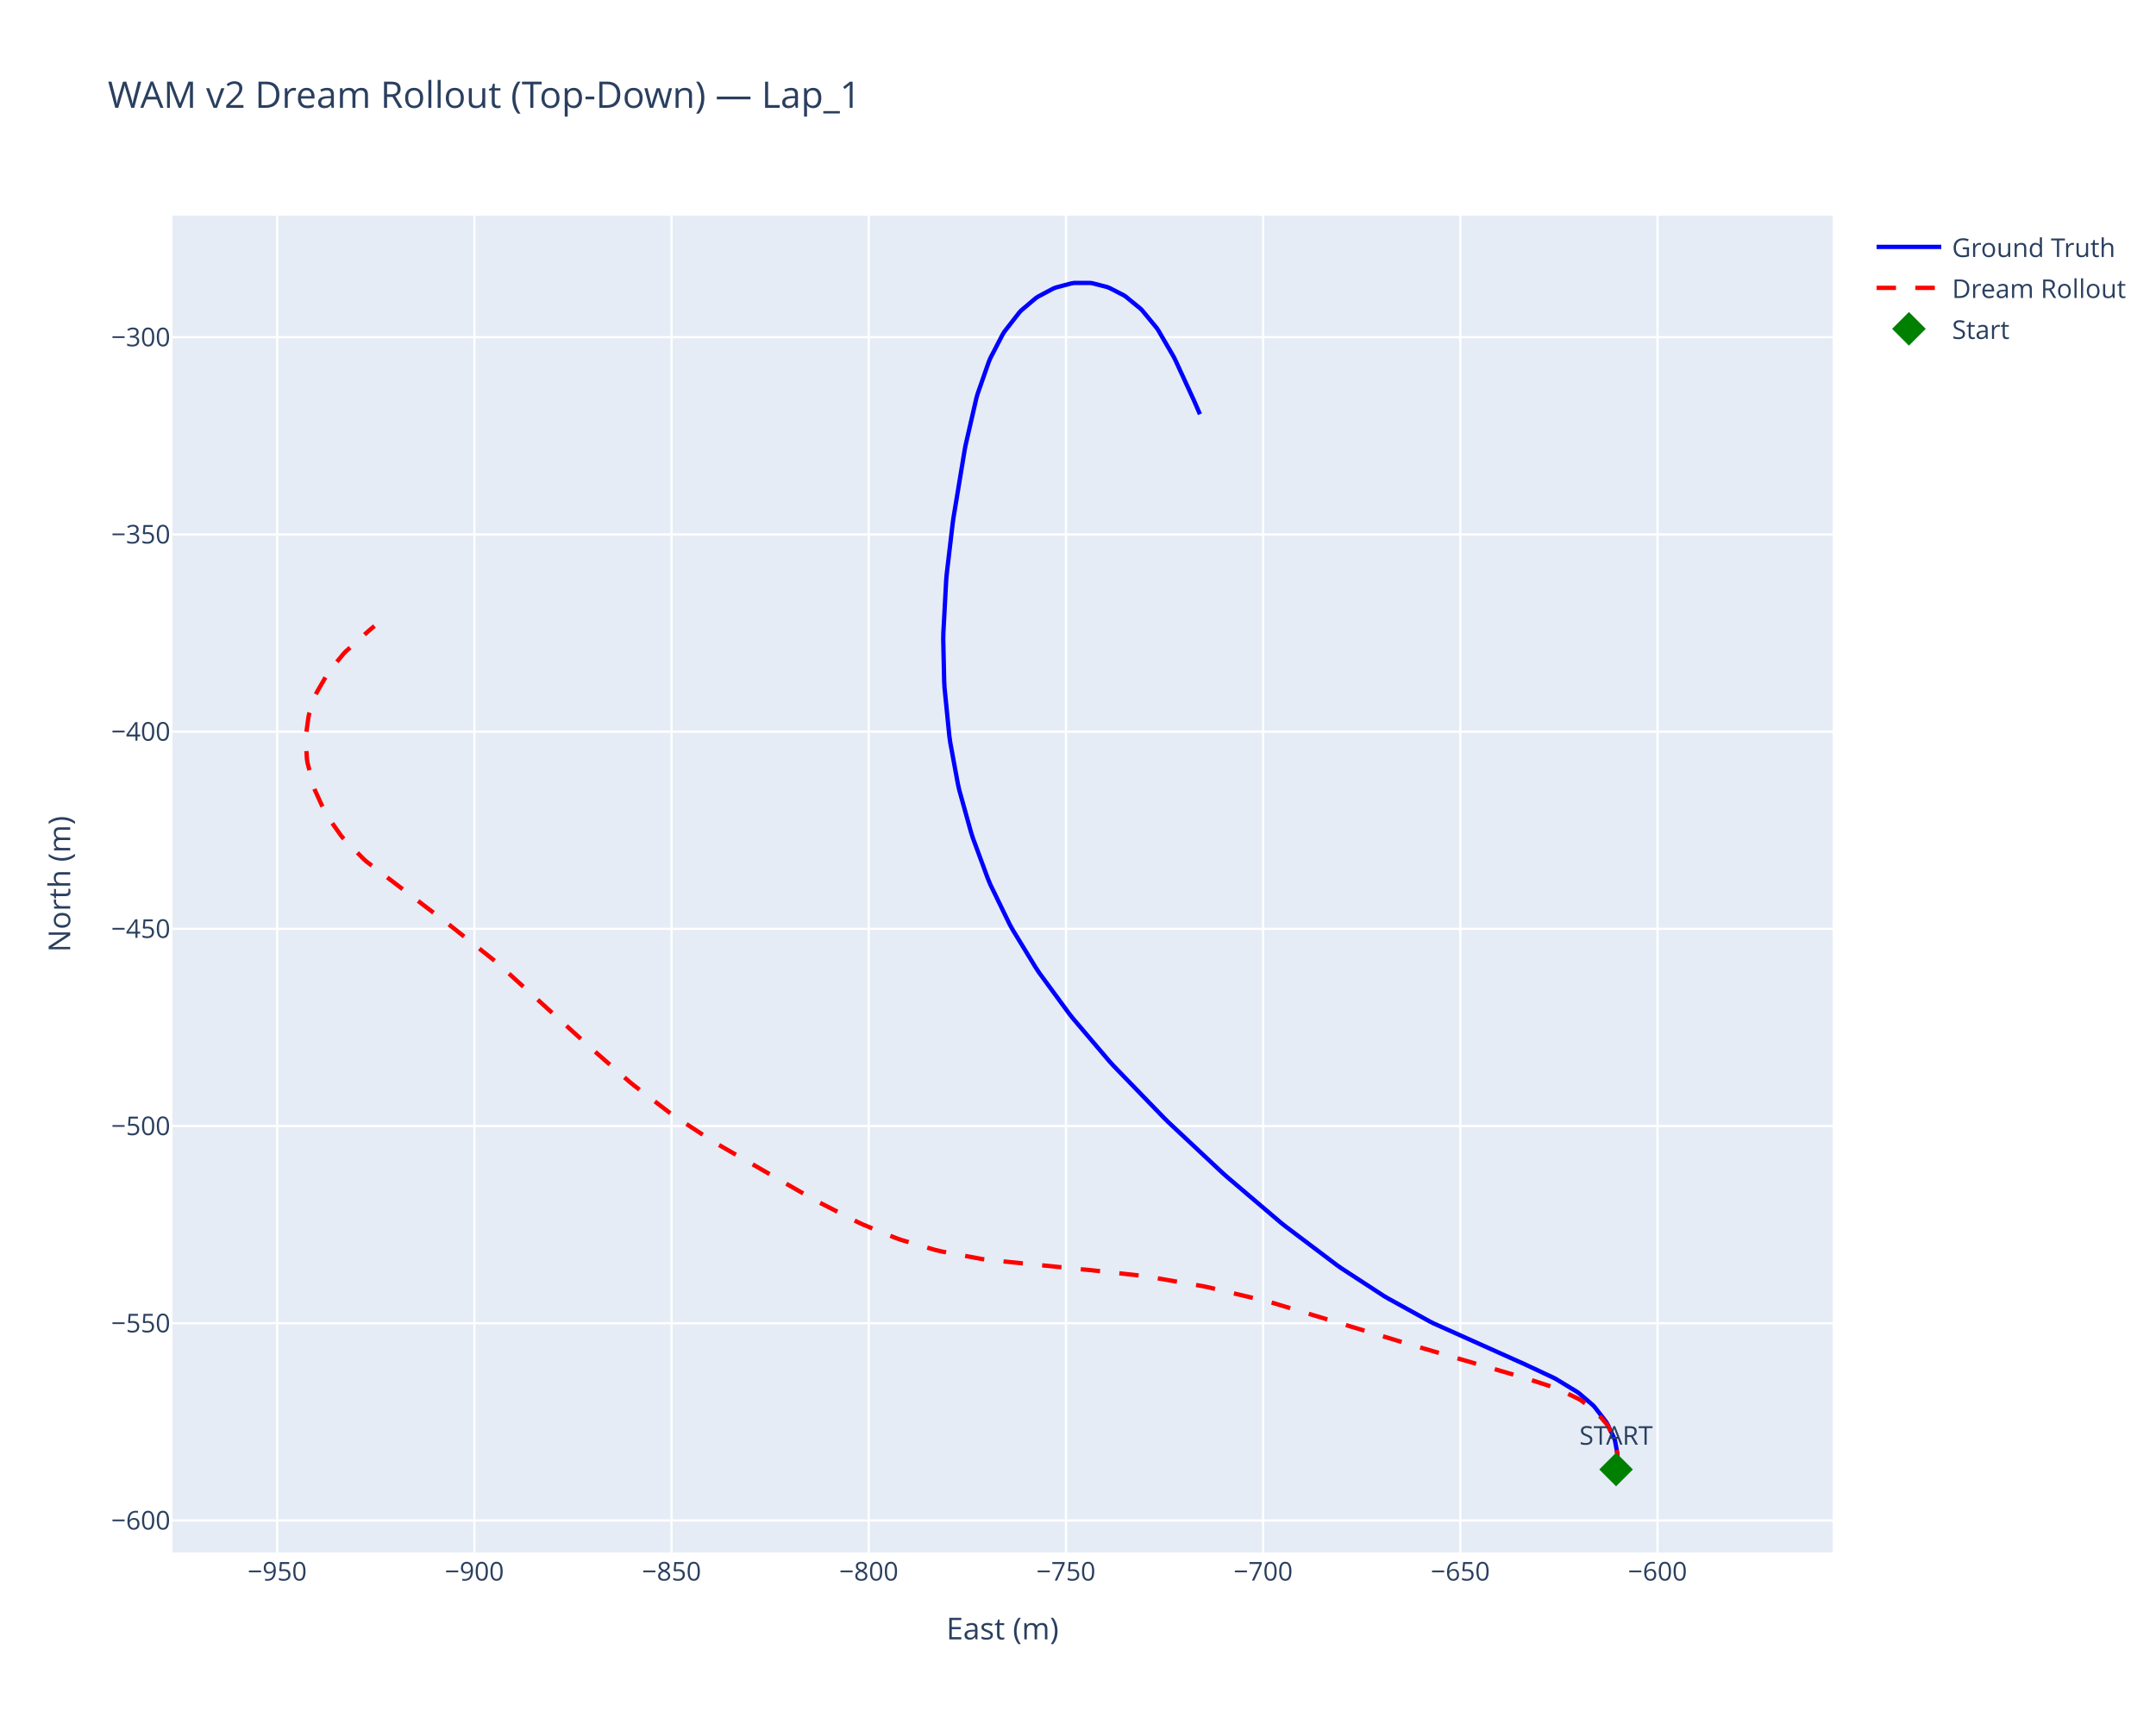
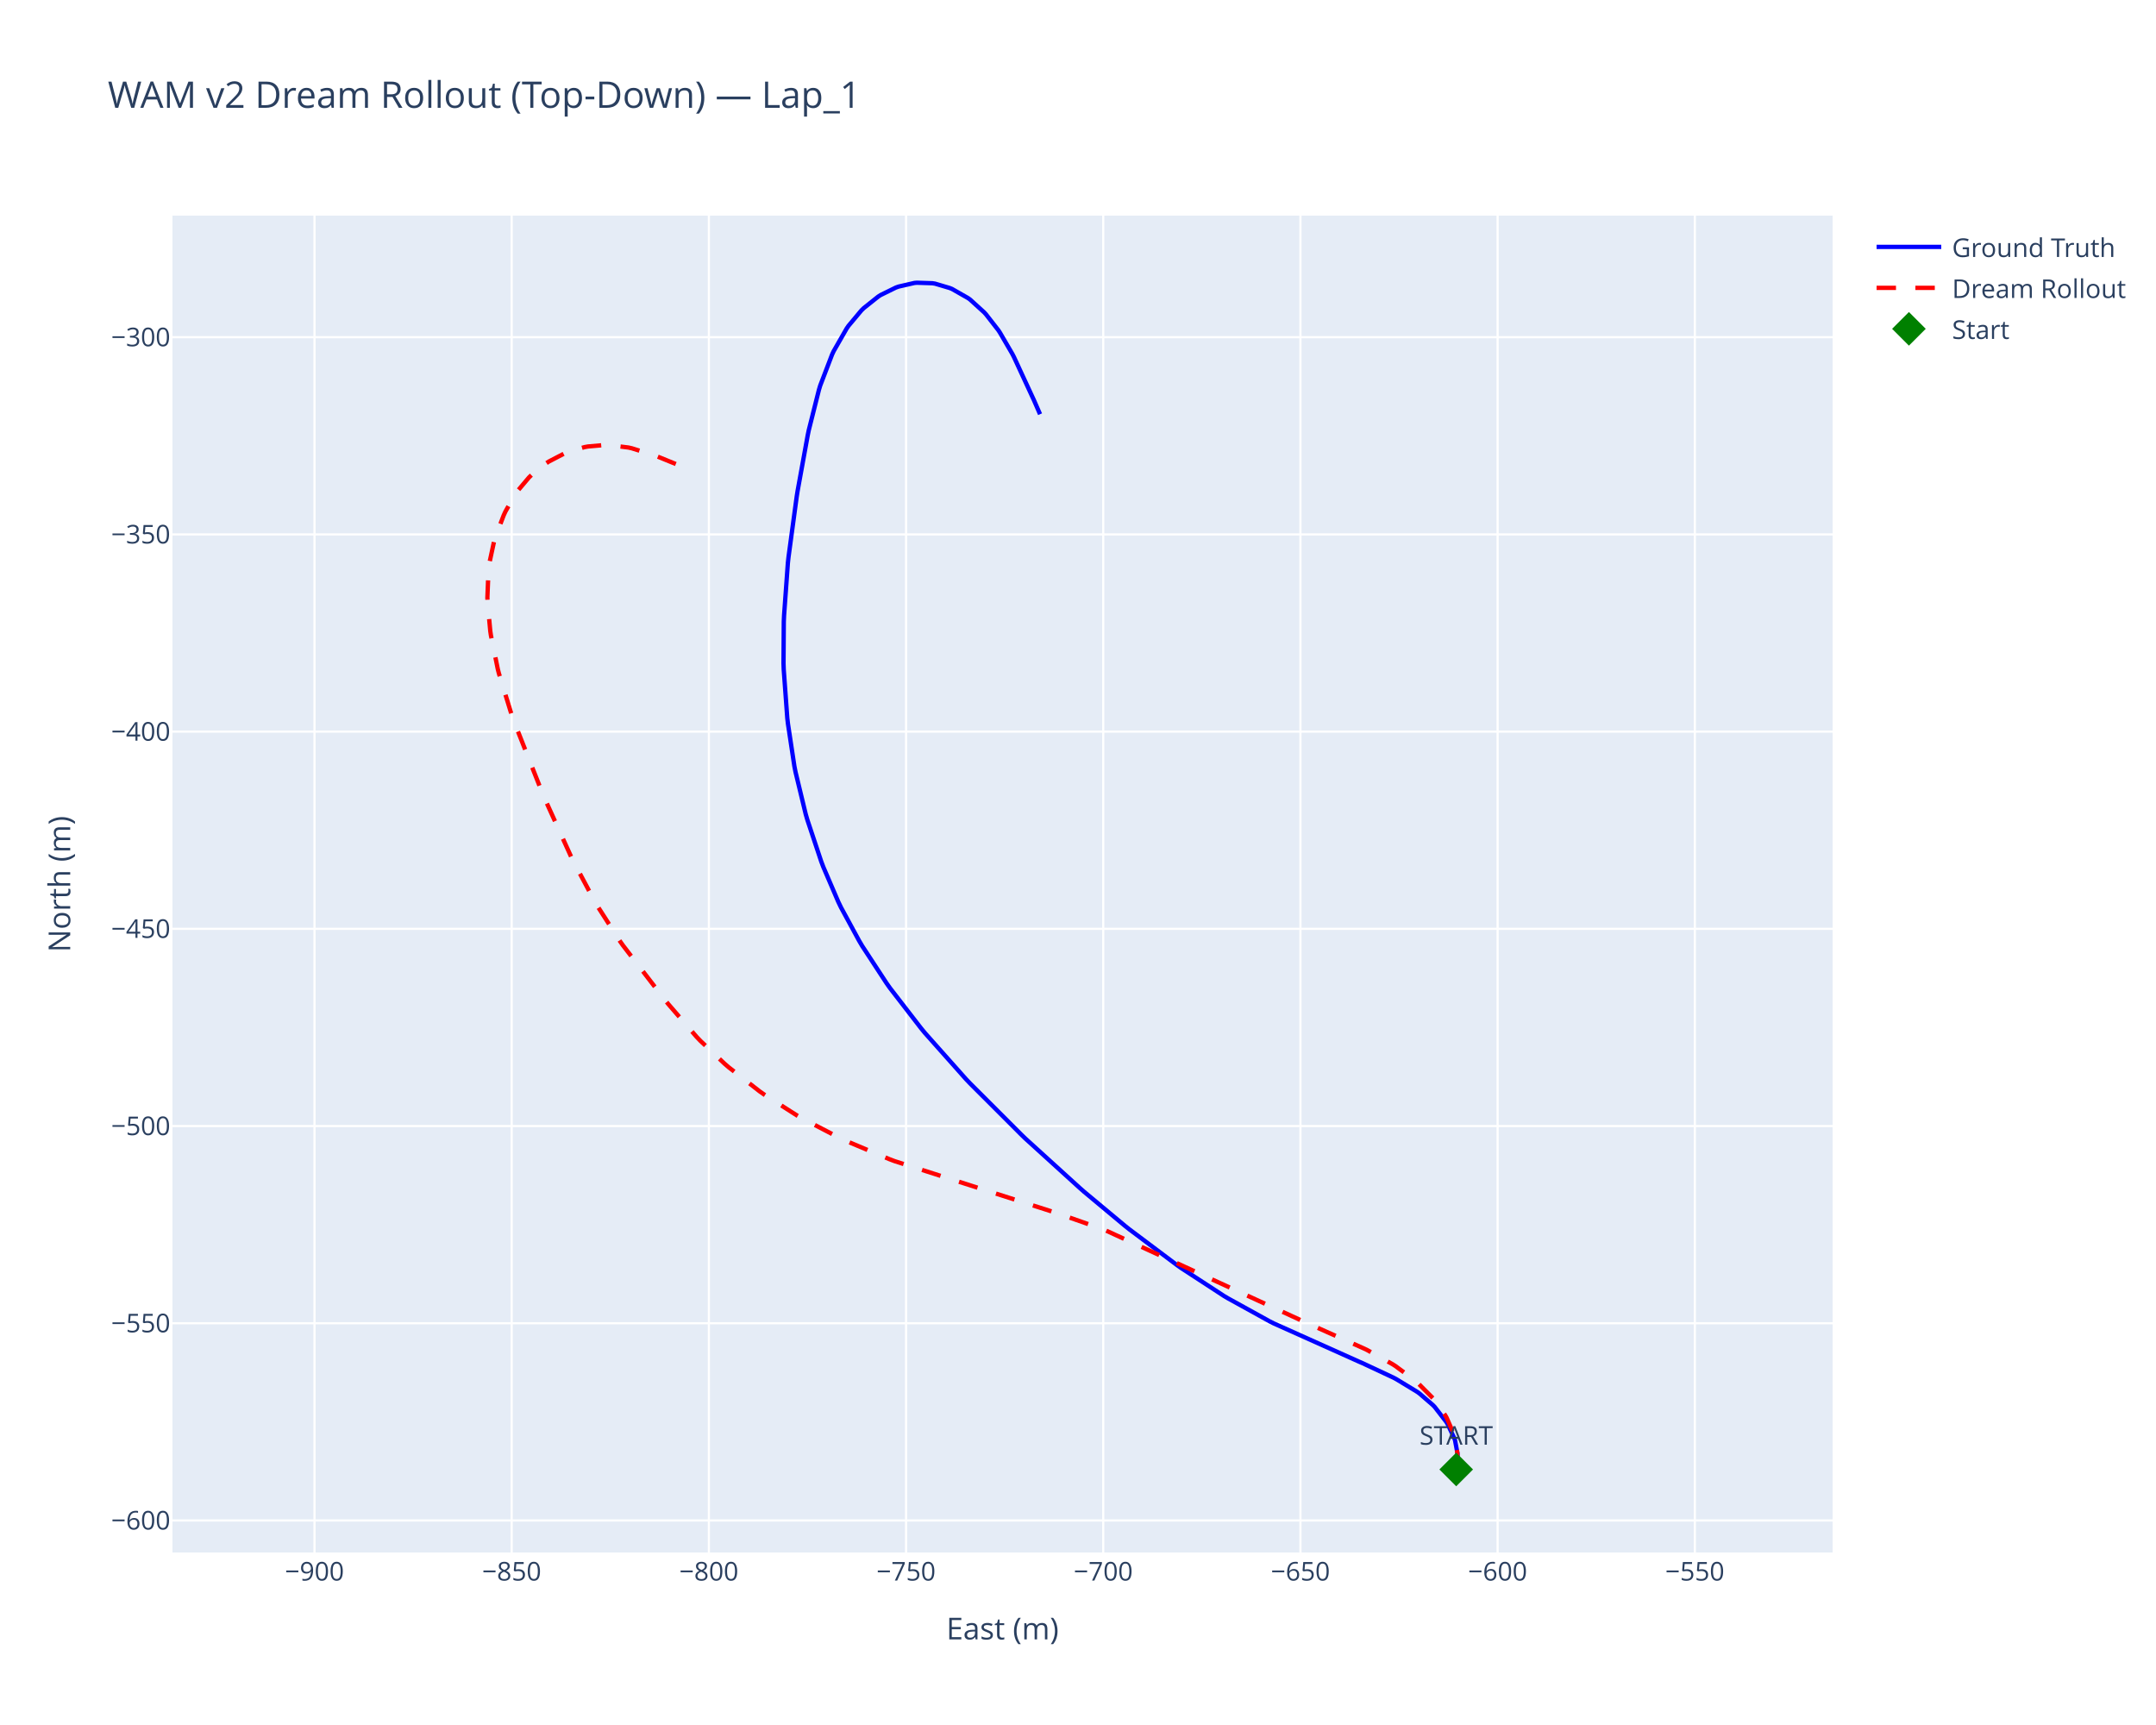
<svg xmlns="http://www.w3.org/2000/svg" class="main-svg" width="1000" height="800" style="" viewBox="0 0 1000 800">
  <rect x="0" y="0" width="1000" height="800" style="fill: rgb(255, 255, 255); fill-opacity: 1;" />
-   <defs id="defs-f7cb8b">
+   <defs id="defs-ba85da">
    <g class="clips">
-       <clipPath id="clipf7cb8bxyplot" class="plotclip">
+       <clipPath id="clipba85daxyplot" class="plotclip">
        <rect width="770" height="620" />
      </clipPath>
-       <clipPath class="axesclip" id="clipf7cb8bx">
+       <clipPath class="axesclip" id="clipba85dax">
        <rect x="80" y="0" width="770" height="800" />
      </clipPath>
-       <clipPath class="axesclip" id="clipf7cb8by">
+       <clipPath class="axesclip" id="clipba85day">
        <rect x="0" y="100" width="1000" height="620" />
      </clipPath>
-       <clipPath class="axesclip" id="clipf7cb8bxy">
+       <clipPath class="axesclip" id="clipba85daxy">
        <rect x="80" y="100" width="770" height="620" />
      </clipPath>
    </g>
    <g class="gradients" />
    <g class="patterns" />
  </defs>
  <g class="bglayer">
    <rect class="bg" x="80" y="100" width="770" height="620" style="fill: rgb(229, 236, 246); fill-opacity: 1; stroke-width: 0;" />
  </g>
  <g class="layer-below">
    <g class="imagelayer" />
    <g class="shapelayer" />
  </g>
  <g class="cartesianlayer">
    <g class="subplot xy">
      <g class="layer-subplot">
        <g class="shapelayer" />
        <g class="imagelayer" />
      </g>
      <g class="minor-gridlayer">
        <g class="x" />
        <g class="y" />
      </g>
      <g class="gridlayer">
        <g class="x">
-           <path class="xgrid crisp" transform="translate(128.57,0)" d="M0,100v620" style="stroke: rgb(255, 255, 255); stroke-opacity: 1; stroke-width: 1px;" />
-           <path class="xgrid crisp" transform="translate(220.03,0)" d="M0,100v620" style="stroke: rgb(255, 255, 255); stroke-opacity: 1; stroke-width: 1px;" />
-           <path class="xgrid crisp" transform="translate(311.49,0)" d="M0,100v620" style="stroke: rgb(255, 255, 255); stroke-opacity: 1; stroke-width: 1px;" />
-           <path class="xgrid crisp" transform="translate(402.95,0)" d="M0,100v620" style="stroke: rgb(255, 255, 255); stroke-opacity: 1; stroke-width: 1px;" />
-           <path class="xgrid crisp" transform="translate(494.41,0)" d="M0,100v620" style="stroke: rgb(255, 255, 255); stroke-opacity: 1; stroke-width: 1px;" />
-           <path class="xgrid crisp" transform="translate(585.87,0)" d="M0,100v620" style="stroke: rgb(255, 255, 255); stroke-opacity: 1; stroke-width: 1px;" />
-           <path class="xgrid crisp" transform="translate(677.33,0)" d="M0,100v620" style="stroke: rgb(255, 255, 255); stroke-opacity: 1; stroke-width: 1px;" />
-           <path class="xgrid crisp" transform="translate(768.79,0)" d="M0,100v620" style="stroke: rgb(255, 255, 255); stroke-opacity: 1; stroke-width: 1px;" />
+           <path class="xgrid crisp" transform="translate(145.87,0)" d="M0,100v620" style="stroke: rgb(255, 255, 255); stroke-opacity: 1; stroke-width: 1px;" />
+           <path class="xgrid crisp" transform="translate(237.33,0)" d="M0,100v620" style="stroke: rgb(255, 255, 255); stroke-opacity: 1; stroke-width: 1px;" />
+           <path class="xgrid crisp" transform="translate(328.79,0)" d="M0,100v620" style="stroke: rgb(255, 255, 255); stroke-opacity: 1; stroke-width: 1px;" />
+           <path class="xgrid crisp" transform="translate(420.25,0)" d="M0,100v620" style="stroke: rgb(255, 255, 255); stroke-opacity: 1; stroke-width: 1px;" />
+           <path class="xgrid crisp" transform="translate(511.71,0)" d="M0,100v620" style="stroke: rgb(255, 255, 255); stroke-opacity: 1; stroke-width: 1px;" />
+           <path class="xgrid crisp" transform="translate(603.17,0)" d="M0,100v620" style="stroke: rgb(255, 255, 255); stroke-opacity: 1; stroke-width: 1px;" />
+           <path class="xgrid crisp" transform="translate(694.63,0)" d="M0,100v620" style="stroke: rgb(255, 255, 255); stroke-opacity: 1; stroke-width: 1px;" />
+           <path class="xgrid crisp" transform="translate(786.1,0)" d="M0,100v620" style="stroke: rgb(255, 255, 255); stroke-opacity: 1; stroke-width: 1px;" />
        </g>
        <g class="y">
          <path class="ygrid crisp" transform="translate(0,705.14)" d="M80,0h770" style="stroke: rgb(255, 255, 255); stroke-opacity: 1; stroke-width: 1px;" />
          <path class="ygrid crisp" transform="translate(0,613.68)" d="M80,0h770" style="stroke: rgb(255, 255, 255); stroke-opacity: 1; stroke-width: 1px;" />
          <path class="ygrid crisp" transform="translate(0,522.22)" d="M80,0h770" style="stroke: rgb(255, 255, 255); stroke-opacity: 1; stroke-width: 1px;" />
          <path class="ygrid crisp" transform="translate(0,430.76)" d="M80,0h770" style="stroke: rgb(255, 255, 255); stroke-opacity: 1; stroke-width: 1px;" />
          <path class="ygrid crisp" transform="translate(0,339.3)" d="M80,0h770" style="stroke: rgb(255, 255, 255); stroke-opacity: 1; stroke-width: 1px;" />
          <path class="ygrid crisp" transform="translate(0,247.84)" d="M80,0h770" style="stroke: rgb(255, 255, 255); stroke-opacity: 1; stroke-width: 1px;" />
          <path class="ygrid crisp" transform="translate(0,156.38)" d="M80,0h770" style="stroke: rgb(255, 255, 255); stroke-opacity: 1; stroke-width: 1px;" />
        </g>
      </g>
      <g class="zerolinelayer" />
      <g class="layer-between">
        <g class="shapelayer" />
        <g class="imagelayer" />
      </g>
      <path class="xlines-below" />
      <path class="ylines-below" />
      <g class="overlines-below" />
      <g class="xaxislayer-below" />
      <g class="yaxislayer-below" />
      <g class="overaxes-below" />
      <g class="overplot">
-         <g class="xy" transform="translate(80,100)" clip-path="url(#clipf7cb8bxyplot)">
+         <g class="xy" transform="translate(80,100)" clip-path="url(#clipba85daxyplot)">
          <g class="scatterlayer mlayer">
-             <g class="trace scatter trace227916" style="stroke-miterlimit: 2; opacity: 1;">
+             <g class="trace scatter trace13387d" style="stroke-miterlimit: 2; opacity: 1;">
              <g class="fills" />
              <g class="errorbars" />
              <g class="lines">
-                 <path class="js-line" d="M669.57,581.5L670.22,575.14L670.17,574.05L669.04,567.99L668.72,567.06L665.53,560.36L665,559.46L659.57,552.46L658.74,551.6L652.51,546.24L651.47,545.49L641.68,539.54L640.43,538.89L626.17,532.21L624.71,531.58L584.95,513.76L583.15,512.85L563.79,502.16L561.93,501.07L542.1,488.15L540.2,486.81L516.06,468.61L514.1,467.05L489.25,445.92L487.22,444.13L461.87,420.39L459.83,418.38L436.37,394.17L434.53,392.14L417.59,372.23L415.86,370.04L401.99,351.13L400.31,348.59L389.71,331.21L388.24,328.55L379.38,310.31L378.21,307.52L371.24,288.64L370.33,285.77L364.97,266.54L364.31,263.66L360.72,244.2L360.32,241.3L358.08,218.81L357.93,216.11L357.49,196.43L357.54,193.77L358.86,169.06L359.08,166.48L361.87,142.73L362.21,140.3L367.45,108.58L367.88,106.36L372.83,84.81L373.42,82.72L378.61,67.84L379.3,66.19L385.02,55.16L385.87,53.8L392.7,45.01L393.69,43.95L400.28,38.37L401.47,37.56L408.55,33.8L409.7,33.35L417,31.41L418.27,31.22L425.5,31.2L426.64,31.35L433.51,33.11L434.67,33.58L441.1,36.87L442.08,37.5L448.87,43.05L449.74,43.9L456.42,52L457.22,53.16L464.37,65.43L465.02,66.71L473.78,85.72L474.44,87.24L476.56,92.1" style="vector-effect: none; fill: none; stroke: rgb(0, 0, 255); stroke-opacity: 1; stroke-width: 2px; opacity: 1;" />
+                 <path class="js-line" d="M595.42,581.5L596.06,575.14L596.02,574.05L594.88,567.99L594.57,567.06L591.38,560.36L590.84,559.46L585.42,552.46L584.58,551.6L578.36,546.24L577.32,545.49L567.52,539.54L566.28,538.89L552.02,532.21L550.55,531.58L510.8,513.76L508.99,512.85L489.63,502.16L487.78,501.07L467.95,488.15L466.05,486.81L443.72,470.05L441.91,468.61L422.83,452.71L420.84,450.96L395.55,427.99L393.52,426.02L369.97,402.48L368.09,400.51L349.02,379.08L347.1,376.74L332.82,358.26L331.19,355.96L319.9,338.7L318.47,336.28L310.1,320.89L308.78,318.15L301.9,302.14L300.91,299.54L294.49,280.27L293.72,277.63L288.99,258.07L288.46,255.39L285.47,235.67L285.16,232.99L283.51,210.51L283.41,207.58L283.54,188.25L283.67,185.38L285.43,161.13L285.73,158.37L289.54,130.22L289.95,127.65L294.64,101.85L295.12,99.54L299.83,80.83L300.44,78.8L305.93,64.45L306.67,62.86L312.68,52.38L313.56,51.1L319.54,43.95L320.64,42.88L327.32,37.56L328.42,36.85L335.54,33.35L336.8,32.91L344.12,31.22L345.28,31.12L352.48,31.35L353.71,31.55L360.52,33.58L361.57,34.01L368.98,38.23L369.94,38.92L376.49,44.87L377.33,45.79L383.07,53.16L383.79,54.26L389.51,64.07L390.22,65.43L399.62,85.72L400.28,87.24L402.4,92.1" style="vector-effect: none; fill: none; stroke: rgb(0, 0, 255); stroke-opacity: 1; stroke-width: 2px; opacity: 1;" />
              </g>
              <g class="points" />
              <g class="text" />
            </g>
-             <g class="trace scatter trace372971" style="stroke-miterlimit: 2; opacity: 1;">
+             <g class="trace scatter traced40b82" style="stroke-miterlimit: 2; opacity: 1;">
              <g class="fills" />
              <g class="errorbars" />
              <g class="lines">
-                 <path class="js-line" d="M669.56,581.46L670.12,575.03L670.07,573.98L668.89,567.88L668.56,566.91L665.82,561.36L665.24,560.49L660.4,554.86L659.6,554.12L653.29,549.44L652.31,548.84L642.65,544.15L641.5,543.69L626.72,538.88L625.41,538.51L570.66,522.56L569,522.02L509.83,504.08L507.8,503.53L480.18,496.95L477.95,496.49L452.35,492.04L449.94,491.7L424.97,488.96L422.41,488.74L377.71,484.23L375.04,483.83L356.36,480.31L353.7,479.67L337.99,475.04L335.42,474.13L320.35,467.94L317.9,466.81L298.81,457.04L296.48,455.75L252.77,430.59L250.49,429.21L232.66,417.52L230.51,415.99L213.92,403.29L211.92,401.65L192.91,385.01L191.09,383.32L150.77,346.72L149.06,345.28L126.82,327.64L125.12,326.37L90.01,299.59L88.6,298.33L79.41,288.98L78.2,287.56L71.69,278.36L70.75,276.72L66.05,266.42L65.43,264.64L62.64,253.79L62.35,251.97L61.83,242.88L61.9,241.09L63.1,232.34L63.5,230.64L66.3,222.5L67,220.95L72.07,212.19L73.03,210.82L79.34,203.2L80.46,202.04L91.21,192.4L92.44,191.36L93.69,190.32" style="vector-effect: none; fill: none; stroke: rgb(255, 0, 0); stroke-opacity: 1; stroke-dasharray: 9px, 9px; stroke-width: 2px; opacity: 1;" />
+                 <path class="js-line" d="M595.41,581.45L595.98,574.85L595.94,573.74L594.56,566L594.23,564.91L590.99,557.51L590.41,556.48L585.51,549.47L584.69,548.49L577.29,541.07L576.26,540.19L567.22,533.52L566,532.73L554.13,526.11L552.72,525.43L528.51,514.62L526.91,513.91L477.27,491.09L475.44,490.22L432.89,470.65L430.83,469.84L409.61,462.39L407.43,461.71L334.92,438.49L332.62,437.62L312.02,428.96L309.75,427.89L291.81,418.55L289.6,417.28L274.44,407.61L272.32,406.12L258,394.98L256.04,393.29L244.88,382.73L243.12,380.89L229.94,365.63L228.37,363.69L208.91,338.4L207.52,336.43L197.14,320.26L195.93,318.2L185.95,299.48L184.93,297.39L172.63,270.33L171.75,268.26L158.15,233.93L157.45,231.95L151.38,212.24L150.88,210.27L147.69,194.61L147.4,192.65L146.13,179.04L146.06,177.11L146.6,163.74L146.83,161.86L149.19,150.94L149.73,149.17L153.65,138.92L154.41,137.28L158.75,129.5L159.75,128.05L165.35,121.42L166.58,120.23L173.19,114.94L174.59,114.03L181.89,110.23L183.4,109.62L191.11,107.36L192.68,107.07L200.57,106.37L202.15,106.39L211.51,107.55L213.04,107.9L223.55,111.19L225.03,111.75L238.3,117.17" style="vector-effect: none; fill: none; stroke: rgb(255, 0, 0); stroke-opacity: 1; stroke-dasharray: 9px, 9px; stroke-width: 2px; opacity: 1;" />
              </g>
              <g class="points" />
              <g class="text" />
            </g>
-             <g class="trace scatter trace9268a2" style="stroke-miterlimit: 2; opacity: 1;">
+             <g class="trace scatter trace39a724" style="stroke-miterlimit: 2; opacity: 1;">
              <g class="fills" />
              <g class="errorbars" />
              <g class="lines" />
              <g class="points">
-                 <path class="point" transform="translate(669.57,581.5)" d="M7.8,0L0,7.8L-7.8,0L0,-7.8Z" style="opacity: 1; stroke-width: 0px; fill: rgb(0, 128, 0); fill-opacity: 1;" />
+                 <path class="point" transform="translate(595.42,581.5)" d="M7.8,0L0,7.8L-7.8,0L0,-7.8Z" style="opacity: 1; stroke-width: 0px; fill: rgb(0, 128, 0); fill-opacity: 1;" />
              </g>
              <g class="text">
                <g class="textpoint" transform="translate(0,-11.5)">
-                   <text x="669.57" y="581.5" text-anchor="middle" style="font-family: 'Open Sans', verdana, arial, sans-serif; font-size: 12px; fill: rgb(42, 63, 95); fill-opacity: 1; white-space: pre;">START</text>
+                   <text x="595.42" y="581.5" text-anchor="middle" style="font-family: 'Open Sans', verdana, arial, sans-serif; font-size: 12px; fill: rgb(42, 63, 95); fill-opacity: 1; white-space: pre;">START</text>
                </g>
              </g>
            </g>
          </g>
        </g>
      </g>
      <g class="zerolinelayer-above" />
      <path class="xlines-above crisp" d="M0,0" style="fill: none;" />
      <path class="ylines-above crisp" d="M0,0" style="fill: none;" />
      <g class="overlines-above" />
      <g class="xaxislayer-above">
        <g class="xtick">
-           <text text-anchor="middle" x="0" y="733" transform="translate(128.57,0)" style="font-family: 'Open Sans', verdana, arial, sans-serif; font-size: 12px; fill: rgb(42, 63, 95); fill-opacity: 1; white-space: pre;">−950</text>
-         </g>
-         <g class="xtick">
-           <text text-anchor="middle" x="0" y="733" style="font-family: 'Open Sans', verdana, arial, sans-serif; font-size: 12px; fill: rgb(42, 63, 95); fill-opacity: 1; white-space: pre;" transform="translate(220.03,0)">−900</text>
-         </g>
-         <g class="xtick">
-           <text text-anchor="middle" x="0" y="733" style="font-family: 'Open Sans', verdana, arial, sans-serif; font-size: 12px; fill: rgb(42, 63, 95); fill-opacity: 1; white-space: pre;" transform="translate(311.49,0)">−850</text>
-         </g>
-         <g class="xtick">
-           <text text-anchor="middle" x="0" y="733" style="font-family: 'Open Sans', verdana, arial, sans-serif; font-size: 12px; fill: rgb(42, 63, 95); fill-opacity: 1; white-space: pre;" transform="translate(402.95,0)">−800</text>
-         </g>
-         <g class="xtick">
-           <text text-anchor="middle" x="0" y="733" style="font-family: 'Open Sans', verdana, arial, sans-serif; font-size: 12px; fill: rgb(42, 63, 95); fill-opacity: 1; white-space: pre;" transform="translate(494.41,0)">−750</text>
-         </g>
-         <g class="xtick">
-           <text text-anchor="middle" x="0" y="733" style="font-family: 'Open Sans', verdana, arial, sans-serif; font-size: 12px; fill: rgb(42, 63, 95); fill-opacity: 1; white-space: pre;" transform="translate(585.87,0)">−700</text>
-         </g>
-         <g class="xtick">
-           <text text-anchor="middle" x="0" y="733" style="font-family: 'Open Sans', verdana, arial, sans-serif; font-size: 12px; fill: rgb(42, 63, 95); fill-opacity: 1; white-space: pre;" transform="translate(677.33,0)">−650</text>
-         </g>
-         <g class="xtick">
-           <text text-anchor="middle" x="0" y="733" style="font-family: 'Open Sans', verdana, arial, sans-serif; font-size: 12px; fill: rgb(42, 63, 95); fill-opacity: 1; white-space: pre;" transform="translate(768.79,0)">−600</text>
+           <text text-anchor="middle" x="0" y="733" transform="translate(145.87,0)" style="font-family: 'Open Sans', verdana, arial, sans-serif; font-size: 12px; fill: rgb(42, 63, 95); fill-opacity: 1; white-space: pre;">−900</text>
+         </g>
+         <g class="xtick">
+           <text text-anchor="middle" x="0" y="733" style="font-family: 'Open Sans', verdana, arial, sans-serif; font-size: 12px; fill: rgb(42, 63, 95); fill-opacity: 1; white-space: pre;" transform="translate(237.33,0)">−850</text>
+         </g>
+         <g class="xtick">
+           <text text-anchor="middle" x="0" y="733" style="font-family: 'Open Sans', verdana, arial, sans-serif; font-size: 12px; fill: rgb(42, 63, 95); fill-opacity: 1; white-space: pre;" transform="translate(328.79,0)">−800</text>
+         </g>
+         <g class="xtick">
+           <text text-anchor="middle" x="0" y="733" style="font-family: 'Open Sans', verdana, arial, sans-serif; font-size: 12px; fill: rgb(42, 63, 95); fill-opacity: 1; white-space: pre;" transform="translate(420.25,0)">−750</text>
+         </g>
+         <g class="xtick">
+           <text text-anchor="middle" x="0" y="733" style="font-family: 'Open Sans', verdana, arial, sans-serif; font-size: 12px; fill: rgb(42, 63, 95); fill-opacity: 1; white-space: pre;" transform="translate(511.71,0)">−700</text>
+         </g>
+         <g class="xtick">
+           <text text-anchor="middle" x="0" y="733" style="font-family: 'Open Sans', verdana, arial, sans-serif; font-size: 12px; fill: rgb(42, 63, 95); fill-opacity: 1; white-space: pre;" transform="translate(603.17,0)">−650</text>
+         </g>
+         <g class="xtick">
+           <text text-anchor="middle" x="0" y="733" style="font-family: 'Open Sans', verdana, arial, sans-serif; font-size: 12px; fill: rgb(42, 63, 95); fill-opacity: 1; white-space: pre;" transform="translate(694.63,0)">−600</text>
+         </g>
+         <g class="xtick">
+           <text text-anchor="middle" x="0" y="733" style="font-family: 'Open Sans', verdana, arial, sans-serif; font-size: 12px; fill: rgb(42, 63, 95); fill-opacity: 1; white-space: pre;" transform="translate(786.1,0)">−550</text>
        </g>
      </g>
      <g class="yaxislayer-above">
        <g class="ytick">
          <text text-anchor="end" x="79" y="4.2" transform="translate(0,705.14)" style="font-family: 'Open Sans', verdana, arial, sans-serif; font-size: 12px; fill: rgb(42, 63, 95); fill-opacity: 1; white-space: pre;">−600</text>
        </g>
        <g class="ytick">
          <text text-anchor="end" x="79" y="4.2" style="font-family: 'Open Sans', verdana, arial, sans-serif; font-size: 12px; fill: rgb(42, 63, 95); fill-opacity: 1; white-space: pre;" transform="translate(0,613.68)">−550</text>
        </g>
        <g class="ytick">
          <text text-anchor="end" x="79" y="4.2" style="font-family: 'Open Sans', verdana, arial, sans-serif; font-size: 12px; fill: rgb(42, 63, 95); fill-opacity: 1; white-space: pre;" transform="translate(0,522.22)">−500</text>
        </g>
        <g class="ytick">
          <text text-anchor="end" x="79" y="4.2" style="font-family: 'Open Sans', verdana, arial, sans-serif; font-size: 12px; fill: rgb(42, 63, 95); fill-opacity: 1; white-space: pre;" transform="translate(0,430.76)">−450</text>
        </g>
        <g class="ytick">
          <text text-anchor="end" x="79" y="4.2" style="font-family: 'Open Sans', verdana, arial, sans-serif; font-size: 12px; fill: rgb(42, 63, 95); fill-opacity: 1; white-space: pre;" transform="translate(0,339.3)">−400</text>
        </g>
        <g class="ytick">
          <text text-anchor="end" x="79" y="4.2" style="font-family: 'Open Sans', verdana, arial, sans-serif; font-size: 12px; fill: rgb(42, 63, 95); fill-opacity: 1; white-space: pre;" transform="translate(0,247.84)">−350</text>
        </g>
        <g class="ytick">
          <text text-anchor="end" x="79" y="4.2" style="font-family: 'Open Sans', verdana, arial, sans-serif; font-size: 12px; fill: rgb(42, 63, 95); fill-opacity: 1; white-space: pre;" transform="translate(0,156.38)">−300</text>
        </g>
      </g>
      <g class="overaxes-above" />
    </g>
  </g>
  <g class="polarlayer" />
  <g class="smithlayer" />
  <g class="ternarylayer" />
  <g class="geolayer" />
  <g class="funnelarealayer" />
  <g class="pielayer" />
  <g class="iciclelayer" />
  <g class="treemaplayer" />
  <g class="sunburstlayer" />
  <g class="glimages" />
-   <defs id="topdefs-f7cb8b">
+   <defs id="topdefs-ba85da">
    <g class="clips" />
-     <clipPath id="legendf7cb8b">
+     <clipPath id="legendba85da">
      <rect width="123" height="67" x="0" y="0" />
    </clipPath>
  </defs>
  <g class="layer-above">
    <g class="imagelayer" />
    <g class="shapelayer" />
  </g>
  <g class="infolayer">
    <g class="legend" pointer-events="all" transform="translate(865.4,100)">
      <rect class="bg" shape-rendering="crispEdges" style="stroke: rgb(68, 68, 68); stroke-opacity: 1; fill: rgb(255, 255, 255); fill-opacity: 1; stroke-width: 0px;" width="123" height="67" x="0" y="0" />
-       <g class="scrollbox" transform="" clip-path="url(#legendf7cb8b)">
+       <g class="scrollbox" transform="" clip-path="url(#legendba85da)">
        <g class="groups">
          <g class="traces" transform="translate(0,14.5)" style="opacity: 1;">
            <text class="legendtext" text-anchor="start" x="40" y="4.68" style="font-family: 'Open Sans', verdana, arial, sans-serif; font-size: 12px; fill: rgb(42, 63, 95); fill-opacity: 1; white-space: pre;">Ground Truth</text>
            <g class="layers" style="opacity: 1;">
              <g class="legendfill" />
              <g class="legendlines">
                <path class="js-line" d="M5,0h30" style="fill: none; stroke: rgb(0, 0, 255); stroke-opacity: 1; stroke-width: 2px;" />
              </g>
              <g class="legendsymbols">
                <g class="legendpoints" />
              </g>
            </g>
            <rect class="legendtoggle" x="0" y="-9.5" width="117.359" height="19" style="fill: rgb(0, 0, 0); fill-opacity: 0;" />
          </g>
          <g class="traces" transform="translate(0,33.5)" style="opacity: 1;">
            <text class="legendtext" text-anchor="start" x="40" y="4.68" style="font-family: 'Open Sans', verdana, arial, sans-serif; font-size: 12px; fill: rgb(42, 63, 95); fill-opacity: 1; white-space: pre;">Dream Rollout</text>
            <g class="layers" style="opacity: 1;">
              <g class="legendfill" />
              <g class="legendlines">
                <path class="js-line" d="M5,0h30" style="fill: none; stroke: rgb(255, 0, 0); stroke-opacity: 1; stroke-dasharray: 9px, 9px; stroke-width: 2px;" />
              </g>
              <g class="legendsymbols">
                <g class="legendpoints" />
              </g>
            </g>
            <rect class="legendtoggle" x="0" y="-9.5" width="117.359" height="19" style="fill: rgb(0, 0, 0); fill-opacity: 0;" />
          </g>
          <g class="traces" transform="translate(0,52.5)" style="opacity: 1;">
            <text class="legendtext" text-anchor="start" x="40" y="4.68" style="font-family: 'Open Sans', verdana, arial, sans-serif; font-size: 12px; fill: rgb(42, 63, 95); fill-opacity: 1; white-space: pre;">Start</text>
            <g class="layers" style="opacity: 1;">
              <g class="legendfill" />
              <g class="legendlines" />
              <g class="legendsymbols">
                <g class="legendpoints">
                  <path class="scatterpts" transform="translate(20,0)" d="M7.8,0L0,7.8L-7.8,0L0,-7.8Z" style="opacity: 1; stroke-width: 0px; fill: rgb(0, 128, 0); fill-opacity: 1;" />
                </g>
              </g>
            </g>
            <rect class="legendtoggle" x="0" y="-9.5" width="117.359" height="19" style="fill: rgb(0, 0, 0); fill-opacity: 0;" />
          </g>
        </g>
      </g>
      <rect class="scrollbar" rx="20" ry="3" width="0" height="0" style="fill: rgb(128, 139, 164); fill-opacity: 1;" x="0" y="0" />
    </g>
    <g class="g-gtitle">
      <text class="gtitle" x="50" y="50" text-anchor="start" dy="0em" style="opacity: 1; font-family: 'Open Sans', verdana, arial, sans-serif; font-size: 17px; fill: rgb(42, 63, 95); fill-opacity: 1; white-space: pre;">WAM v2 Dream Rollout (Top-Down) — Lap_1</text>
    </g>
    <g class="g-xtitle">
      <text class="xtitle" x="465" y="760.3" text-anchor="middle" style="opacity: 1; font-family: 'Open Sans', verdana, arial, sans-serif; font-size: 14px; fill: rgb(42, 63, 95); fill-opacity: 1; white-space: pre;">East (m)</text>
    </g>
    <g class="g-ytitle">
      <text class="ytitle" transform="rotate(-90,32.56875,410)" x="32.569" y="410" text-anchor="middle" style="opacity: 1; font-family: 'Open Sans', verdana, arial, sans-serif; font-size: 14px; fill: rgb(42, 63, 95); fill-opacity: 1; white-space: pre;">North (m)</text>
    </g>
  </g>
</svg>
